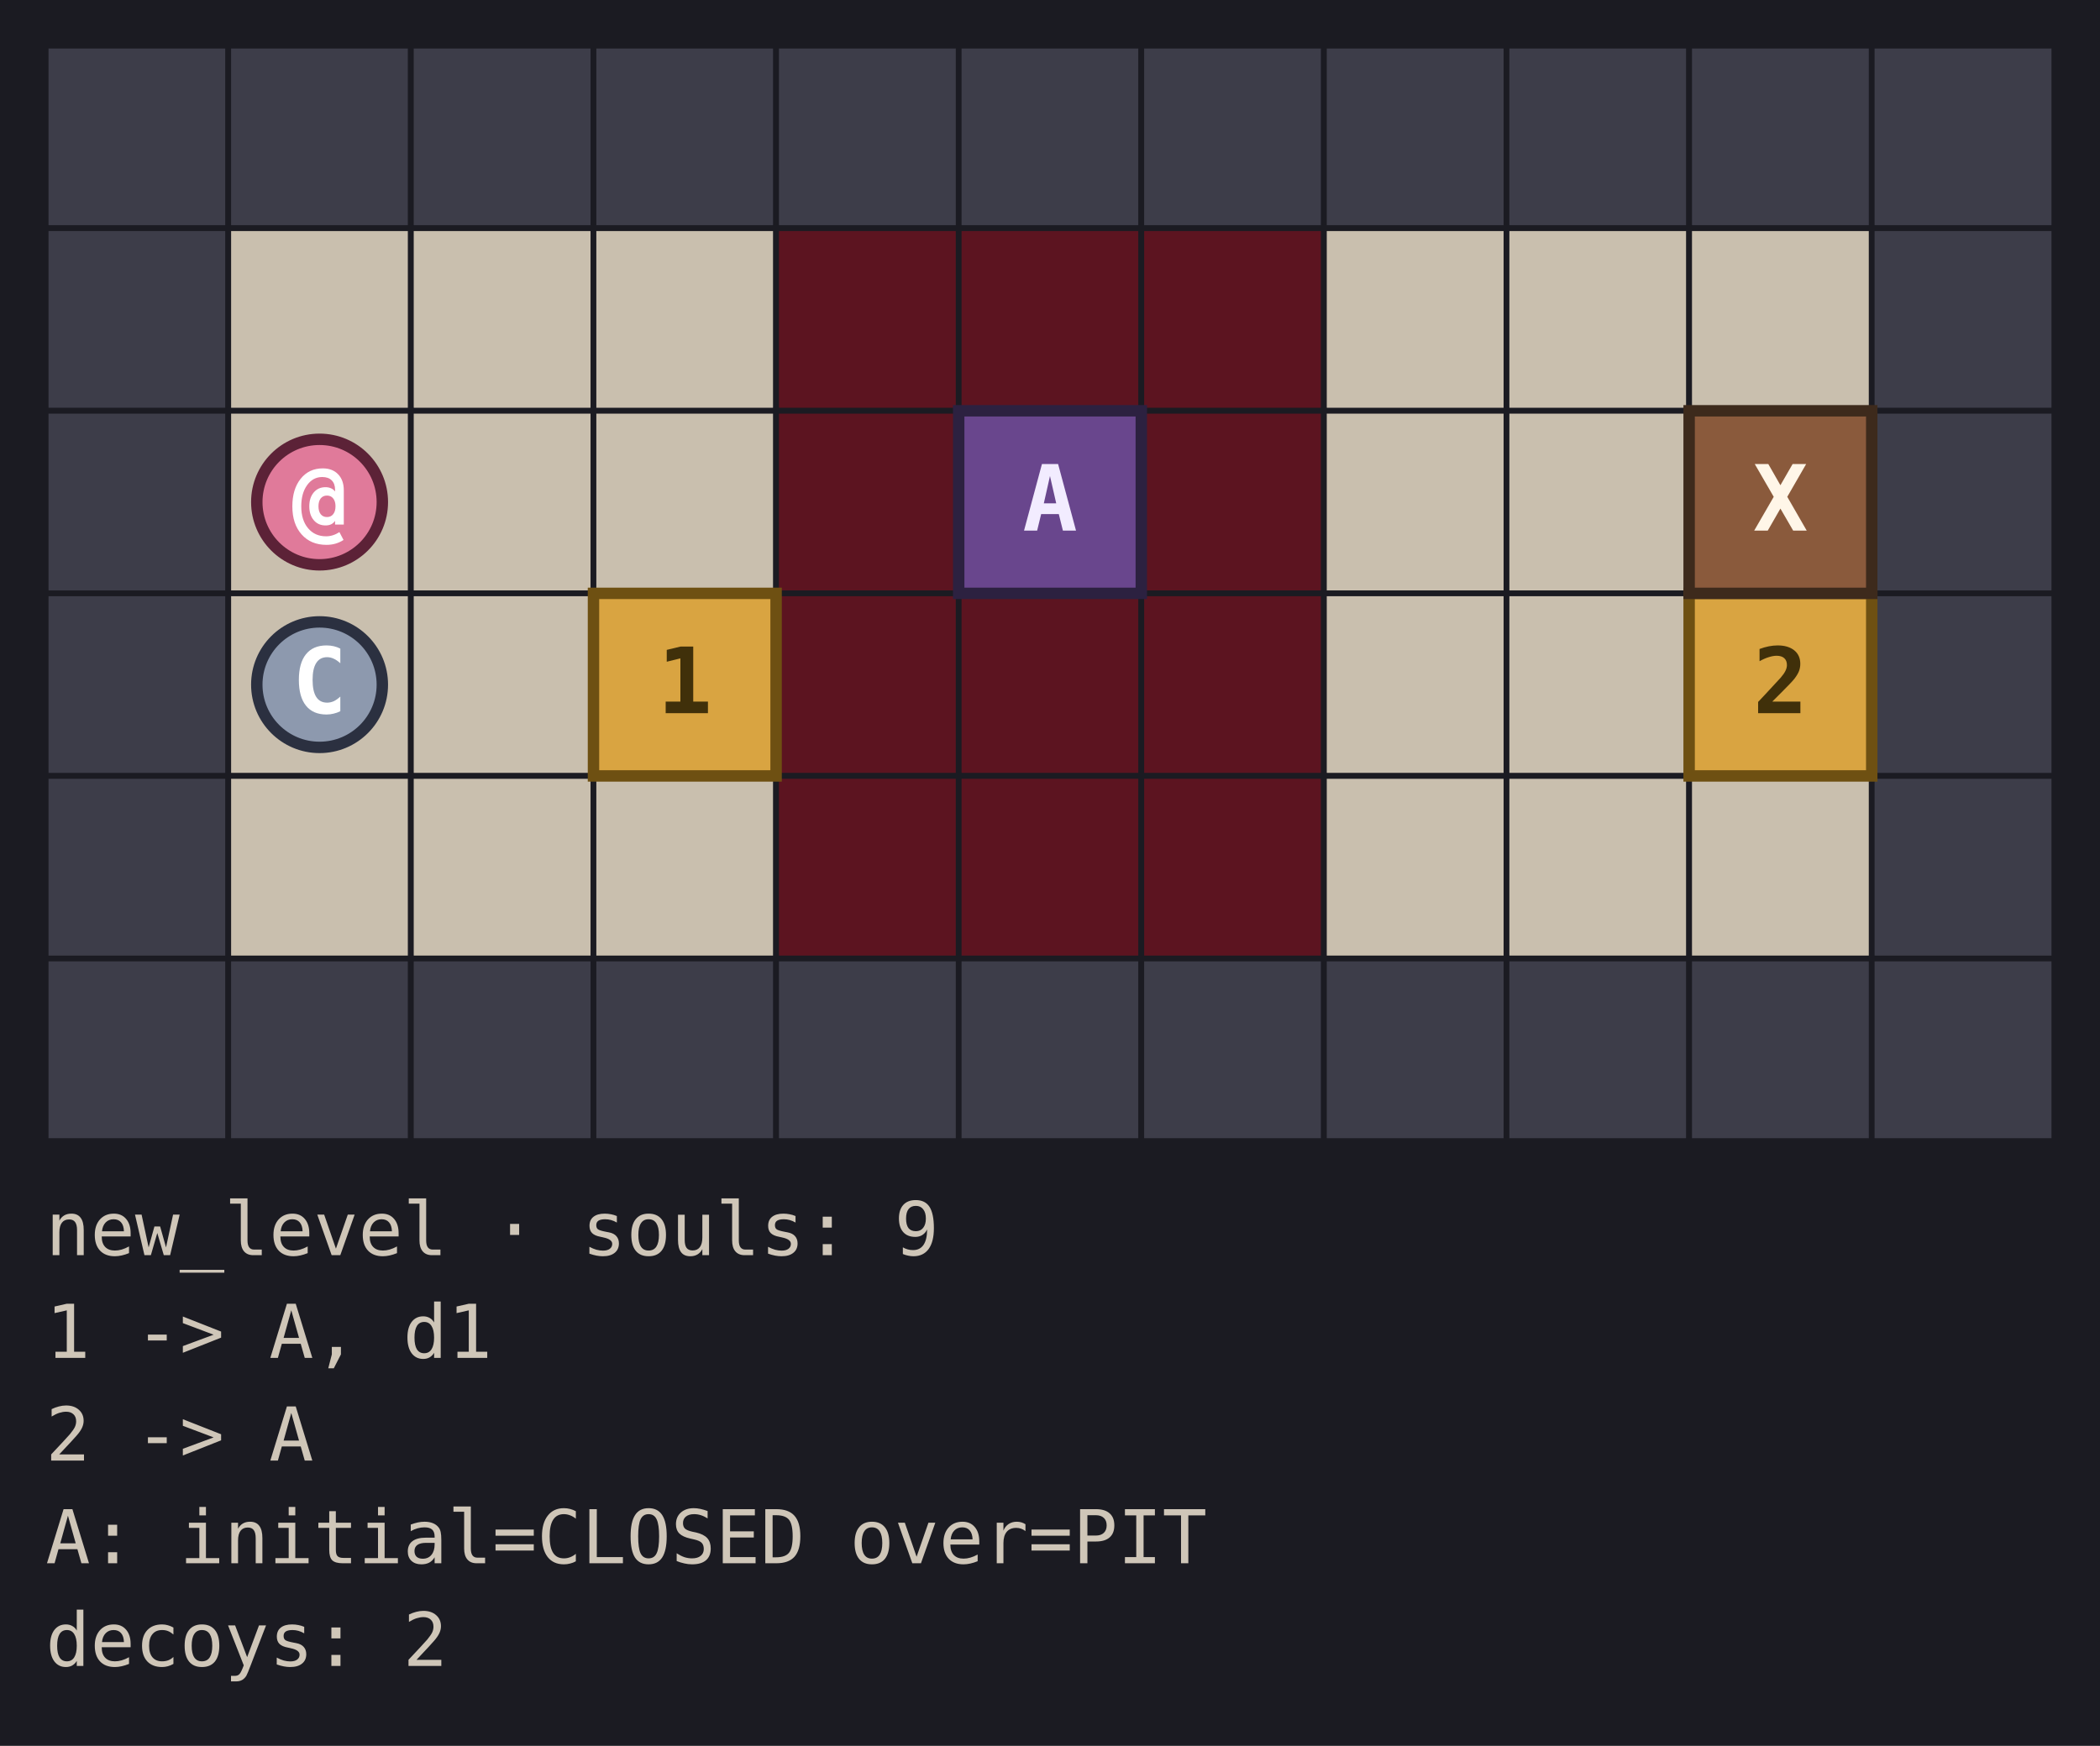
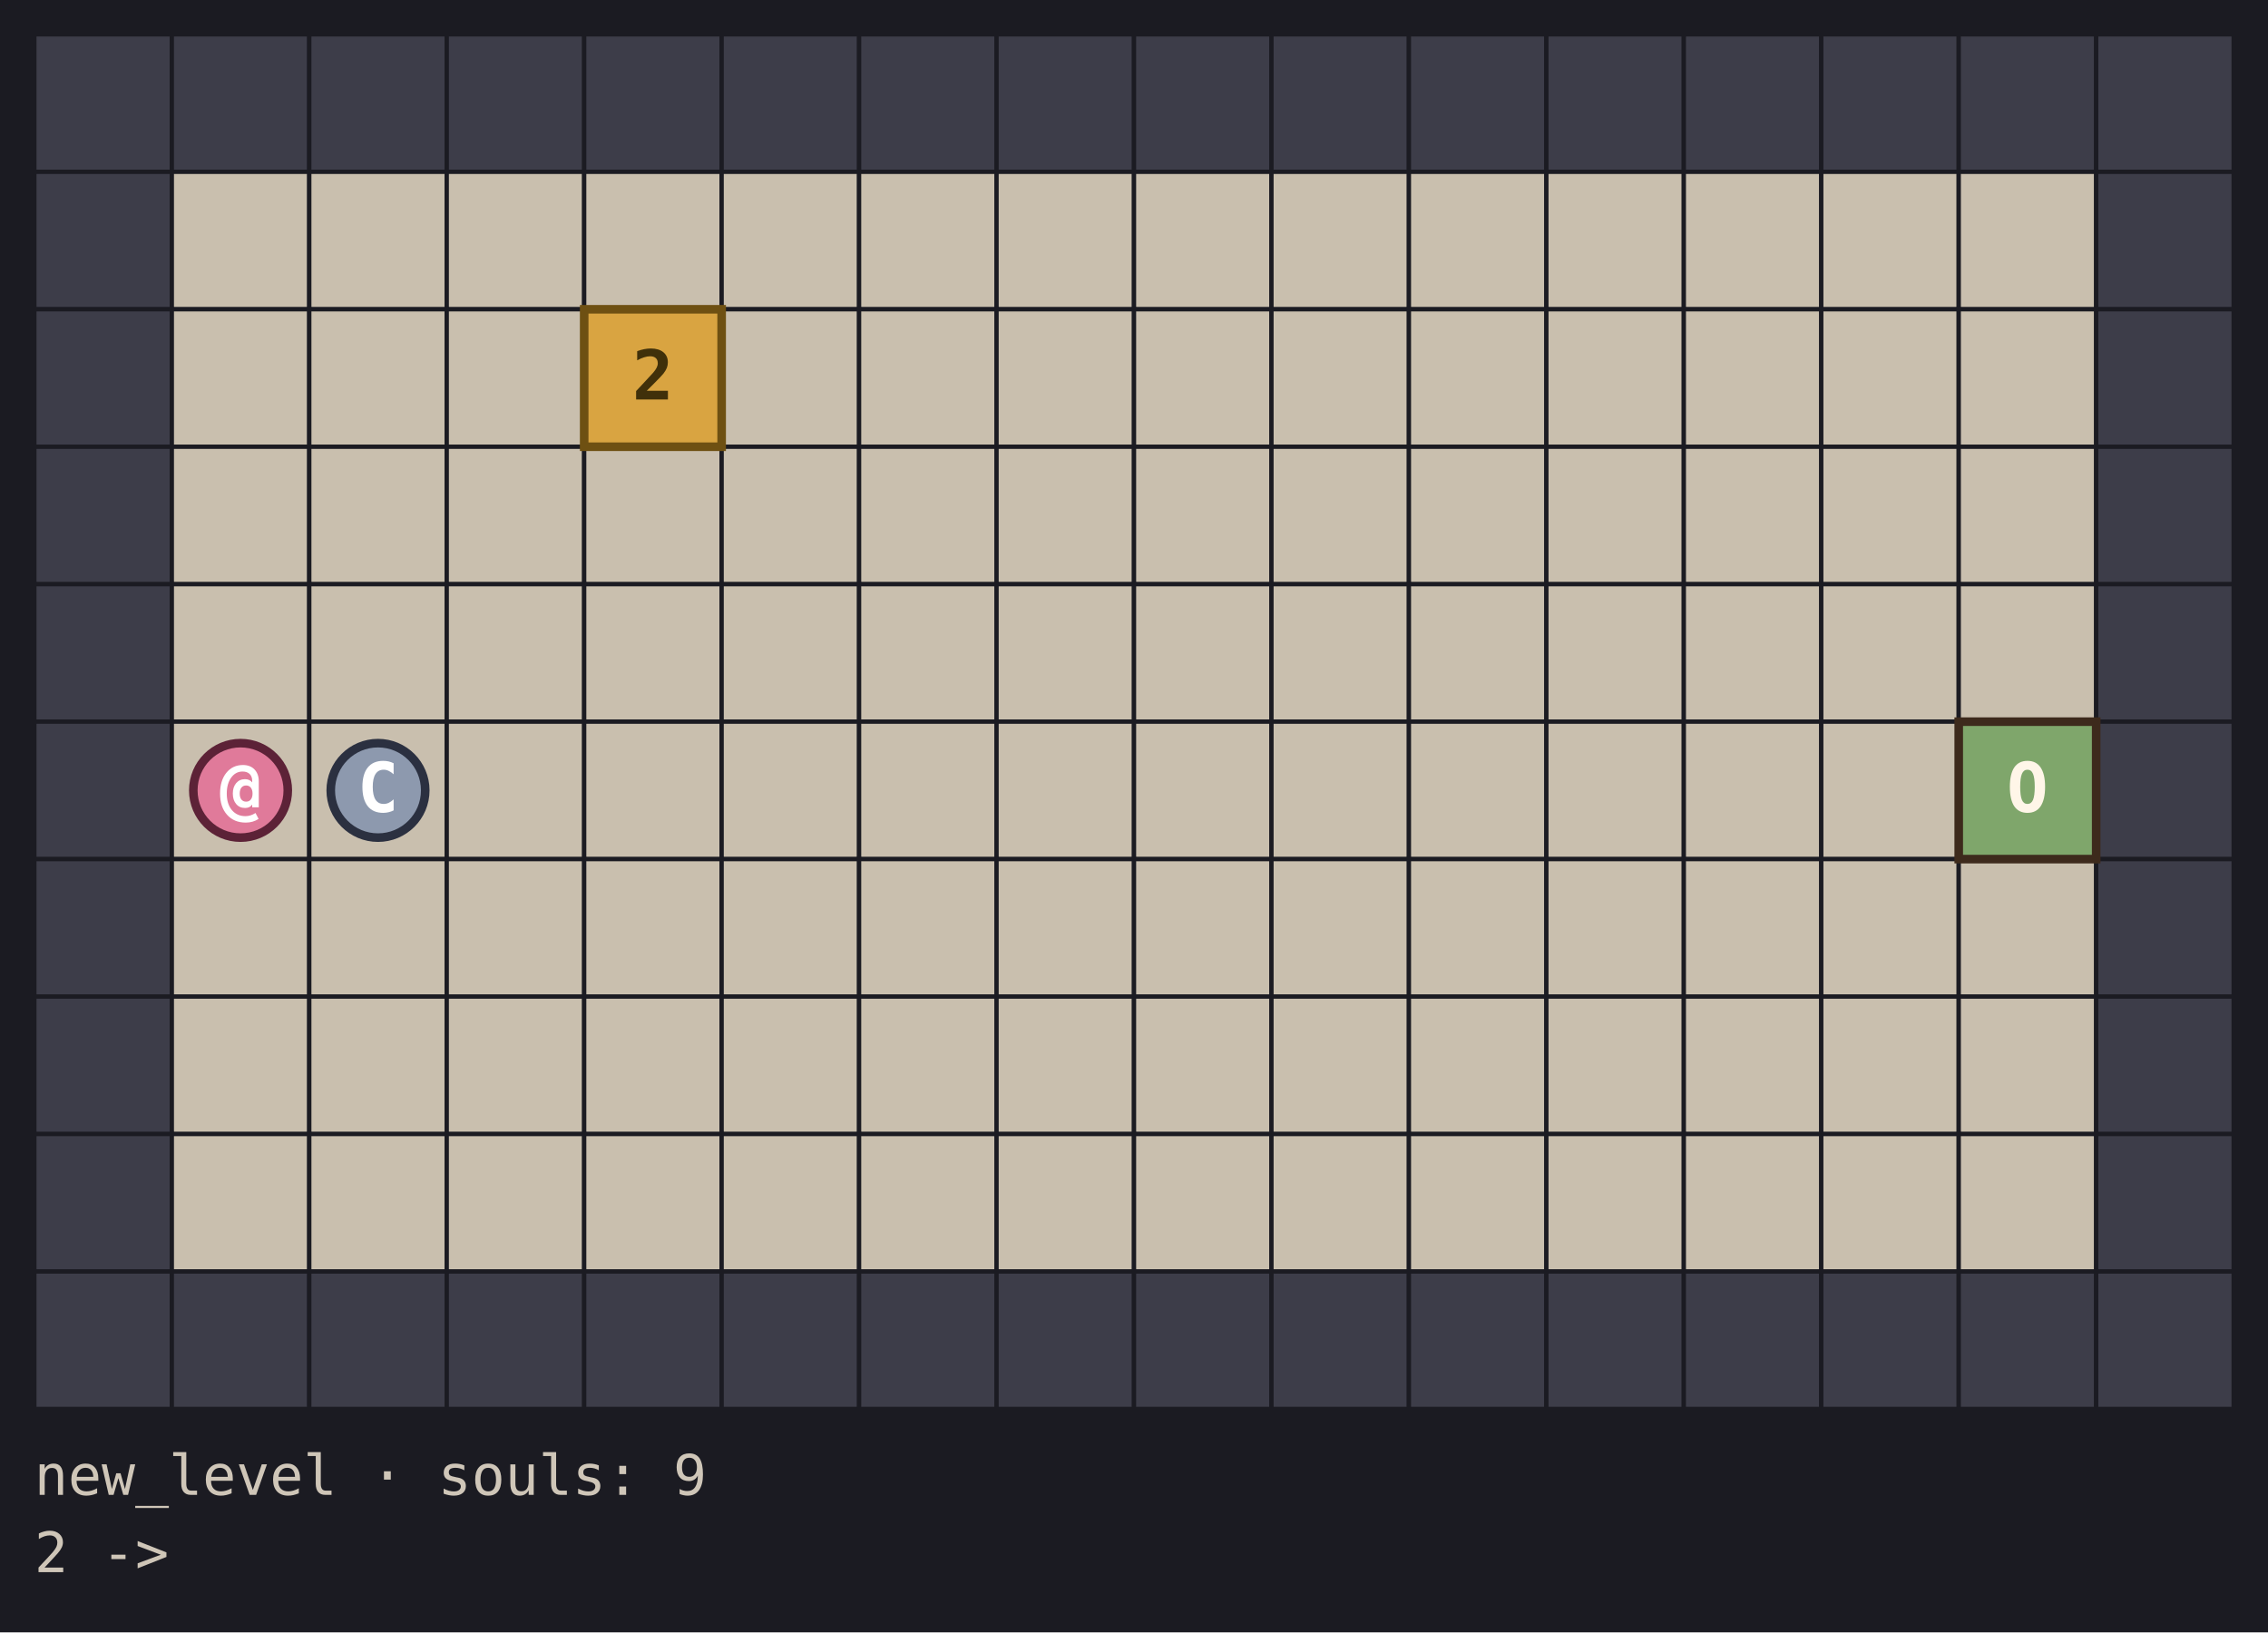
- <svg xmlns="http://www.w3.org/2000/svg" width="368" height="306" viewBox="0 0 368 306" font-family="monospace">
-   <rect width="368" height="306" fill="#1b1b22" />
+ <svg xmlns="http://www.w3.org/2000/svg" width="528" height="380" viewBox="0 0 528 380" font-family="monospace">
+   <rect width="528" height="380" fill="#1b1b22" />
  <rect x="8" y="8" width="32" height="32" fill="#3d3d49" stroke="#1b1b22" stroke-width="1" />
  <rect x="40" y="8" width="32" height="32" fill="#3d3d49" stroke="#1b1b22" stroke-width="1" />
  <rect x="72" y="8" width="32" height="32" fill="#3d3d49" stroke="#1b1b22" stroke-width="1" />
  <rect x="104" y="8" width="32" height="32" fill="#3d3d49" stroke="#1b1b22" stroke-width="1" />
  <rect x="136" y="8" width="32" height="32" fill="#3d3d49" stroke="#1b1b22" stroke-width="1" />
  <rect x="168" y="8" width="32" height="32" fill="#3d3d49" stroke="#1b1b22" stroke-width="1" />
  <rect x="200" y="8" width="32" height="32" fill="#3d3d49" stroke="#1b1b22" stroke-width="1" />
  <rect x="232" y="8" width="32" height="32" fill="#3d3d49" stroke="#1b1b22" stroke-width="1" />
  <rect x="264" y="8" width="32" height="32" fill="#3d3d49" stroke="#1b1b22" stroke-width="1" />
  <rect x="296" y="8" width="32" height="32" fill="#3d3d49" stroke="#1b1b22" stroke-width="1" />
  <rect x="328" y="8" width="32" height="32" fill="#3d3d49" stroke="#1b1b22" stroke-width="1" />
+   <rect x="360" y="8" width="32" height="32" fill="#3d3d49" stroke="#1b1b22" stroke-width="1" />
+   <rect x="392" y="8" width="32" height="32" fill="#3d3d49" stroke="#1b1b22" stroke-width="1" />
+   <rect x="424" y="8" width="32" height="32" fill="#3d3d49" stroke="#1b1b22" stroke-width="1" />
+   <rect x="456" y="8" width="32" height="32" fill="#3d3d49" stroke="#1b1b22" stroke-width="1" />
+   <rect x="488" y="8" width="32" height="32" fill="#3d3d49" stroke="#1b1b22" stroke-width="1" />
  <rect x="8" y="40" width="32" height="32" fill="#3d3d49" stroke="#1b1b22" stroke-width="1" />
  <rect x="40" y="40" width="32" height="32" fill="#c9bfae" stroke="#1b1b22" stroke-width="1" />
  <rect x="72" y="40" width="32" height="32" fill="#c9bfae" stroke="#1b1b22" stroke-width="1" />
  <rect x="104" y="40" width="32" height="32" fill="#c9bfae" stroke="#1b1b22" stroke-width="1" />
-   <rect x="136" y="40" width="32" height="32" fill="#5c1420" stroke="#1b1b22" stroke-width="1" />
-   <rect x="168" y="40" width="32" height="32" fill="#5c1420" stroke="#1b1b22" stroke-width="1" />
-   <rect x="200" y="40" width="32" height="32" fill="#5c1420" stroke="#1b1b22" stroke-width="1" />
+   <rect x="136" y="40" width="32" height="32" fill="#c9bfae" stroke="#1b1b22" stroke-width="1" />
+   <rect x="168" y="40" width="32" height="32" fill="#c9bfae" stroke="#1b1b22" stroke-width="1" />
+   <rect x="200" y="40" width="32" height="32" fill="#c9bfae" stroke="#1b1b22" stroke-width="1" />
  <rect x="232" y="40" width="32" height="32" fill="#c9bfae" stroke="#1b1b22" stroke-width="1" />
  <rect x="264" y="40" width="32" height="32" fill="#c9bfae" stroke="#1b1b22" stroke-width="1" />
  <rect x="296" y="40" width="32" height="32" fill="#c9bfae" stroke="#1b1b22" stroke-width="1" />
-   <rect x="328" y="40" width="32" height="32" fill="#3d3d49" stroke="#1b1b22" stroke-width="1" />
+   <rect x="328" y="40" width="32" height="32" fill="#c9bfae" stroke="#1b1b22" stroke-width="1" />
+   <rect x="360" y="40" width="32" height="32" fill="#c9bfae" stroke="#1b1b22" stroke-width="1" />
+   <rect x="392" y="40" width="32" height="32" fill="#c9bfae" stroke="#1b1b22" stroke-width="1" />
+   <rect x="424" y="40" width="32" height="32" fill="#c9bfae" stroke="#1b1b22" stroke-width="1" />
+   <rect x="456" y="40" width="32" height="32" fill="#c9bfae" stroke="#1b1b22" stroke-width="1" />
+   <rect x="488" y="40" width="32" height="32" fill="#3d3d49" stroke="#1b1b22" stroke-width="1" />
  <rect x="8" y="72" width="32" height="32" fill="#3d3d49" stroke="#1b1b22" stroke-width="1" />
  <rect x="40" y="72" width="32" height="32" fill="#c9bfae" stroke="#1b1b22" stroke-width="1" />
  <rect x="72" y="72" width="32" height="32" fill="#c9bfae" stroke="#1b1b22" stroke-width="1" />
  <rect x="104" y="72" width="32" height="32" fill="#c9bfae" stroke="#1b1b22" stroke-width="1" />
-   <rect x="136" y="72" width="32" height="32" fill="#5c1420" stroke="#1b1b22" stroke-width="1" />
-   <rect x="168" y="72" width="32" height="32" fill="#5c1420" stroke="#1b1b22" stroke-width="1" />
-   <rect x="200" y="72" width="32" height="32" fill="#5c1420" stroke="#1b1b22" stroke-width="1" />
+   <rect x="136" y="72" width="32" height="32" fill="#c9bfae" stroke="#1b1b22" stroke-width="1" />
+   <rect x="168" y="72" width="32" height="32" fill="#c9bfae" stroke="#1b1b22" stroke-width="1" />
+   <rect x="200" y="72" width="32" height="32" fill="#c9bfae" stroke="#1b1b22" stroke-width="1" />
  <rect x="232" y="72" width="32" height="32" fill="#c9bfae" stroke="#1b1b22" stroke-width="1" />
  <rect x="264" y="72" width="32" height="32" fill="#c9bfae" stroke="#1b1b22" stroke-width="1" />
  <rect x="296" y="72" width="32" height="32" fill="#c9bfae" stroke="#1b1b22" stroke-width="1" />
-   <rect x="328" y="72" width="32" height="32" fill="#3d3d49" stroke="#1b1b22" stroke-width="1" />
+   <rect x="328" y="72" width="32" height="32" fill="#c9bfae" stroke="#1b1b22" stroke-width="1" />
+   <rect x="360" y="72" width="32" height="32" fill="#c9bfae" stroke="#1b1b22" stroke-width="1" />
+   <rect x="392" y="72" width="32" height="32" fill="#c9bfae" stroke="#1b1b22" stroke-width="1" />
+   <rect x="424" y="72" width="32" height="32" fill="#c9bfae" stroke="#1b1b22" stroke-width="1" />
+   <rect x="456" y="72" width="32" height="32" fill="#c9bfae" stroke="#1b1b22" stroke-width="1" />
+   <rect x="488" y="72" width="32" height="32" fill="#3d3d49" stroke="#1b1b22" stroke-width="1" />
  <rect x="8" y="104" width="32" height="32" fill="#3d3d49" stroke="#1b1b22" stroke-width="1" />
  <rect x="40" y="104" width="32" height="32" fill="#c9bfae" stroke="#1b1b22" stroke-width="1" />
  <rect x="72" y="104" width="32" height="32" fill="#c9bfae" stroke="#1b1b22" stroke-width="1" />
  <rect x="104" y="104" width="32" height="32" fill="#c9bfae" stroke="#1b1b22" stroke-width="1" />
-   <rect x="136" y="104" width="32" height="32" fill="#5c1420" stroke="#1b1b22" stroke-width="1" />
-   <rect x="168" y="104" width="32" height="32" fill="#5c1420" stroke="#1b1b22" stroke-width="1" />
-   <rect x="200" y="104" width="32" height="32" fill="#5c1420" stroke="#1b1b22" stroke-width="1" />
+   <rect x="136" y="104" width="32" height="32" fill="#c9bfae" stroke="#1b1b22" stroke-width="1" />
+   <rect x="168" y="104" width="32" height="32" fill="#c9bfae" stroke="#1b1b22" stroke-width="1" />
+   <rect x="200" y="104" width="32" height="32" fill="#c9bfae" stroke="#1b1b22" stroke-width="1" />
  <rect x="232" y="104" width="32" height="32" fill="#c9bfae" stroke="#1b1b22" stroke-width="1" />
  <rect x="264" y="104" width="32" height="32" fill="#c9bfae" stroke="#1b1b22" stroke-width="1" />
  <rect x="296" y="104" width="32" height="32" fill="#c9bfae" stroke="#1b1b22" stroke-width="1" />
-   <rect x="328" y="104" width="32" height="32" fill="#3d3d49" stroke="#1b1b22" stroke-width="1" />
+   <rect x="328" y="104" width="32" height="32" fill="#c9bfae" stroke="#1b1b22" stroke-width="1" />
+   <rect x="360" y="104" width="32" height="32" fill="#c9bfae" stroke="#1b1b22" stroke-width="1" />
+   <rect x="392" y="104" width="32" height="32" fill="#c9bfae" stroke="#1b1b22" stroke-width="1" />
+   <rect x="424" y="104" width="32" height="32" fill="#c9bfae" stroke="#1b1b22" stroke-width="1" />
+   <rect x="456" y="104" width="32" height="32" fill="#c9bfae" stroke="#1b1b22" stroke-width="1" />
+   <rect x="488" y="104" width="32" height="32" fill="#3d3d49" stroke="#1b1b22" stroke-width="1" />
  <rect x="8" y="136" width="32" height="32" fill="#3d3d49" stroke="#1b1b22" stroke-width="1" />
  <rect x="40" y="136" width="32" height="32" fill="#c9bfae" stroke="#1b1b22" stroke-width="1" />
  <rect x="72" y="136" width="32" height="32" fill="#c9bfae" stroke="#1b1b22" stroke-width="1" />
  <rect x="104" y="136" width="32" height="32" fill="#c9bfae" stroke="#1b1b22" stroke-width="1" />
-   <rect x="136" y="136" width="32" height="32" fill="#5c1420" stroke="#1b1b22" stroke-width="1" />
-   <rect x="168" y="136" width="32" height="32" fill="#5c1420" stroke="#1b1b22" stroke-width="1" />
-   <rect x="200" y="136" width="32" height="32" fill="#5c1420" stroke="#1b1b22" stroke-width="1" />
+   <rect x="136" y="136" width="32" height="32" fill="#c9bfae" stroke="#1b1b22" stroke-width="1" />
+   <rect x="168" y="136" width="32" height="32" fill="#c9bfae" stroke="#1b1b22" stroke-width="1" />
+   <rect x="200" y="136" width="32" height="32" fill="#c9bfae" stroke="#1b1b22" stroke-width="1" />
  <rect x="232" y="136" width="32" height="32" fill="#c9bfae" stroke="#1b1b22" stroke-width="1" />
  <rect x="264" y="136" width="32" height="32" fill="#c9bfae" stroke="#1b1b22" stroke-width="1" />
  <rect x="296" y="136" width="32" height="32" fill="#c9bfae" stroke="#1b1b22" stroke-width="1" />
-   <rect x="328" y="136" width="32" height="32" fill="#3d3d49" stroke="#1b1b22" stroke-width="1" />
+   <rect x="328" y="136" width="32" height="32" fill="#c9bfae" stroke="#1b1b22" stroke-width="1" />
+   <rect x="360" y="136" width="32" height="32" fill="#c9bfae" stroke="#1b1b22" stroke-width="1" />
+   <rect x="392" y="136" width="32" height="32" fill="#c9bfae" stroke="#1b1b22" stroke-width="1" />
+   <rect x="424" y="136" width="32" height="32" fill="#c9bfae" stroke="#1b1b22" stroke-width="1" />
+   <rect x="456" y="136" width="32" height="32" fill="#c9bfae" stroke="#1b1b22" stroke-width="1" />
+   <rect x="488" y="136" width="32" height="32" fill="#3d3d49" stroke="#1b1b22" stroke-width="1" />
  <rect x="8" y="168" width="32" height="32" fill="#3d3d49" stroke="#1b1b22" stroke-width="1" />
-   <rect x="40" y="168" width="32" height="32" fill="#3d3d49" stroke="#1b1b22" stroke-width="1" />
-   <rect x="72" y="168" width="32" height="32" fill="#3d3d49" stroke="#1b1b22" stroke-width="1" />
-   <rect x="104" y="168" width="32" height="32" fill="#3d3d49" stroke="#1b1b22" stroke-width="1" />
-   <rect x="136" y="168" width="32" height="32" fill="#3d3d49" stroke="#1b1b22" stroke-width="1" />
-   <rect x="168" y="168" width="32" height="32" fill="#3d3d49" stroke="#1b1b22" stroke-width="1" />
-   <rect x="200" y="168" width="32" height="32" fill="#3d3d49" stroke="#1b1b22" stroke-width="1" />
-   <rect x="232" y="168" width="32" height="32" fill="#3d3d49" stroke="#1b1b22" stroke-width="1" />
-   <rect x="264" y="168" width="32" height="32" fill="#3d3d49" stroke="#1b1b22" stroke-width="1" />
-   <rect x="296" y="168" width="32" height="32" fill="#3d3d49" stroke="#1b1b22" stroke-width="1" />
-   <rect x="328" y="168" width="32" height="32" fill="#3d3d49" stroke="#1b1b22" stroke-width="1" />
-   <rect x="168" y="72" width="32" height="32" fill="#6b4fa0" stroke="#2c2140" stroke-width="2" fill-opacity="0.85" />
-   <text x="184" y="93" fill="#f2ecff" font-size="16" text-anchor="middle" font-weight="bold">A</text>
-   <rect x="104" y="104" width="32" height="32" fill="#d9a441" stroke="#6e5012" stroke-width="2" />
-   <text x="120" y="125" fill="#40300a" font-size="16" text-anchor="middle" font-weight="bold">1</text>
-   <rect x="296" y="104" width="32" height="32" fill="#d9a441" stroke="#6e5012" stroke-width="2" />
-   <text x="312" y="125" fill="#40300a" font-size="16" text-anchor="middle" font-weight="bold">2</text>
-   <rect x="296" y="72" width="32" height="32" fill="#8a5a3c" stroke="#3d2a1c" stroke-width="2" />
-   <text x="312" y="93" fill="#fff6e8" font-size="16" text-anchor="middle" font-weight="bold">X</text>
-   <circle cx="56" cy="88" r="11" fill="#e07a9a" stroke="#5c2237" stroke-width="2" />
-   <text x="56" y="93" fill="#ffffff" font-size="16" text-anchor="middle" font-weight="bold">@</text>
-   <circle cx="56" cy="120" r="11" fill="#8d99ae" stroke="#2b3040" stroke-width="2" />
-   <text x="56" y="125" fill="#ffffff" font-size="16" text-anchor="middle" font-weight="bold">C</text>
-   <text x="8" y="220" fill="#cfc6b8" font-size="13">new_level · souls: 9</text>
-   <text x="8" y="238" fill="#cfc6b8" font-size="13">1 -&gt; A, d1</text>
-   <text x="8" y="256" fill="#cfc6b8" font-size="13">2 -&gt; A</text>
-   <text x="8" y="274" fill="#cfc6b8" font-size="13">A: initial=CLOSED over=PIT</text>
-   <text x="8" y="292" fill="#cfc6b8" font-size="13">decoys: 2</text>
+   <rect x="40" y="168" width="32" height="32" fill="#c9bfae" stroke="#1b1b22" stroke-width="1" />
+   <rect x="72" y="168" width="32" height="32" fill="#c9bfae" stroke="#1b1b22" stroke-width="1" />
+   <rect x="104" y="168" width="32" height="32" fill="#c9bfae" stroke="#1b1b22" stroke-width="1" />
+   <rect x="136" y="168" width="32" height="32" fill="#c9bfae" stroke="#1b1b22" stroke-width="1" />
+   <rect x="168" y="168" width="32" height="32" fill="#c9bfae" stroke="#1b1b22" stroke-width="1" />
+   <rect x="200" y="168" width="32" height="32" fill="#c9bfae" stroke="#1b1b22" stroke-width="1" />
+   <rect x="232" y="168" width="32" height="32" fill="#c9bfae" stroke="#1b1b22" stroke-width="1" />
+   <rect x="264" y="168" width="32" height="32" fill="#c9bfae" stroke="#1b1b22" stroke-width="1" />
+   <rect x="296" y="168" width="32" height="32" fill="#c9bfae" stroke="#1b1b22" stroke-width="1" />
+   <rect x="328" y="168" width="32" height="32" fill="#c9bfae" stroke="#1b1b22" stroke-width="1" />
+   <rect x="360" y="168" width="32" height="32" fill="#c9bfae" stroke="#1b1b22" stroke-width="1" />
+   <rect x="392" y="168" width="32" height="32" fill="#c9bfae" stroke="#1b1b22" stroke-width="1" />
+   <rect x="424" y="168" width="32" height="32" fill="#c9bfae" stroke="#1b1b22" stroke-width="1" />
+   <rect x="456" y="168" width="32" height="32" fill="#c9bfae" stroke="#1b1b22" stroke-width="1" />
+   <rect x="488" y="168" width="32" height="32" fill="#3d3d49" stroke="#1b1b22" stroke-width="1" />
+   <rect x="8" y="200" width="32" height="32" fill="#3d3d49" stroke="#1b1b22" stroke-width="1" />
+   <rect x="40" y="200" width="32" height="32" fill="#c9bfae" stroke="#1b1b22" stroke-width="1" />
+   <rect x="72" y="200" width="32" height="32" fill="#c9bfae" stroke="#1b1b22" stroke-width="1" />
+   <rect x="104" y="200" width="32" height="32" fill="#c9bfae" stroke="#1b1b22" stroke-width="1" />
+   <rect x="136" y="200" width="32" height="32" fill="#c9bfae" stroke="#1b1b22" stroke-width="1" />
+   <rect x="168" y="200" width="32" height="32" fill="#c9bfae" stroke="#1b1b22" stroke-width="1" />
+   <rect x="200" y="200" width="32" height="32" fill="#c9bfae" stroke="#1b1b22" stroke-width="1" />
+   <rect x="232" y="200" width="32" height="32" fill="#c9bfae" stroke="#1b1b22" stroke-width="1" />
+   <rect x="264" y="200" width="32" height="32" fill="#c9bfae" stroke="#1b1b22" stroke-width="1" />
+   <rect x="296" y="200" width="32" height="32" fill="#c9bfae" stroke="#1b1b22" stroke-width="1" />
+   <rect x="328" y="200" width="32" height="32" fill="#c9bfae" stroke="#1b1b22" stroke-width="1" />
+   <rect x="360" y="200" width="32" height="32" fill="#c9bfae" stroke="#1b1b22" stroke-width="1" />
+   <rect x="392" y="200" width="32" height="32" fill="#c9bfae" stroke="#1b1b22" stroke-width="1" />
+   <rect x="424" y="200" width="32" height="32" fill="#c9bfae" stroke="#1b1b22" stroke-width="1" />
+   <rect x="456" y="200" width="32" height="32" fill="#c9bfae" stroke="#1b1b22" stroke-width="1" />
+   <rect x="488" y="200" width="32" height="32" fill="#3d3d49" stroke="#1b1b22" stroke-width="1" />
+   <rect x="8" y="232" width="32" height="32" fill="#3d3d49" stroke="#1b1b22" stroke-width="1" />
+   <rect x="40" y="232" width="32" height="32" fill="#c9bfae" stroke="#1b1b22" stroke-width="1" />
+   <rect x="72" y="232" width="32" height="32" fill="#c9bfae" stroke="#1b1b22" stroke-width="1" />
+   <rect x="104" y="232" width="32" height="32" fill="#c9bfae" stroke="#1b1b22" stroke-width="1" />
+   <rect x="136" y="232" width="32" height="32" fill="#c9bfae" stroke="#1b1b22" stroke-width="1" />
+   <rect x="168" y="232" width="32" height="32" fill="#c9bfae" stroke="#1b1b22" stroke-width="1" />
+   <rect x="200" y="232" width="32" height="32" fill="#c9bfae" stroke="#1b1b22" stroke-width="1" />
+   <rect x="232" y="232" width="32" height="32" fill="#c9bfae" stroke="#1b1b22" stroke-width="1" />
+   <rect x="264" y="232" width="32" height="32" fill="#c9bfae" stroke="#1b1b22" stroke-width="1" />
+   <rect x="296" y="232" width="32" height="32" fill="#c9bfae" stroke="#1b1b22" stroke-width="1" />
+   <rect x="328" y="232" width="32" height="32" fill="#c9bfae" stroke="#1b1b22" stroke-width="1" />
+   <rect x="360" y="232" width="32" height="32" fill="#c9bfae" stroke="#1b1b22" stroke-width="1" />
+   <rect x="392" y="232" width="32" height="32" fill="#c9bfae" stroke="#1b1b22" stroke-width="1" />
+   <rect x="424" y="232" width="32" height="32" fill="#c9bfae" stroke="#1b1b22" stroke-width="1" />
+   <rect x="456" y="232" width="32" height="32" fill="#c9bfae" stroke="#1b1b22" stroke-width="1" />
+   <rect x="488" y="232" width="32" height="32" fill="#3d3d49" stroke="#1b1b22" stroke-width="1" />
+   <rect x="8" y="264" width="32" height="32" fill="#3d3d49" stroke="#1b1b22" stroke-width="1" />
+   <rect x="40" y="264" width="32" height="32" fill="#c9bfae" stroke="#1b1b22" stroke-width="1" />
+   <rect x="72" y="264" width="32" height="32" fill="#c9bfae" stroke="#1b1b22" stroke-width="1" />
+   <rect x="104" y="264" width="32" height="32" fill="#c9bfae" stroke="#1b1b22" stroke-width="1" />
+   <rect x="136" y="264" width="32" height="32" fill="#c9bfae" stroke="#1b1b22" stroke-width="1" />
+   <rect x="168" y="264" width="32" height="32" fill="#c9bfae" stroke="#1b1b22" stroke-width="1" />
+   <rect x="200" y="264" width="32" height="32" fill="#c9bfae" stroke="#1b1b22" stroke-width="1" />
+   <rect x="232" y="264" width="32" height="32" fill="#c9bfae" stroke="#1b1b22" stroke-width="1" />
+   <rect x="264" y="264" width="32" height="32" fill="#c9bfae" stroke="#1b1b22" stroke-width="1" />
+   <rect x="296" y="264" width="32" height="32" fill="#c9bfae" stroke="#1b1b22" stroke-width="1" />
+   <rect x="328" y="264" width="32" height="32" fill="#c9bfae" stroke="#1b1b22" stroke-width="1" />
+   <rect x="360" y="264" width="32" height="32" fill="#c9bfae" stroke="#1b1b22" stroke-width="1" />
+   <rect x="392" y="264" width="32" height="32" fill="#c9bfae" stroke="#1b1b22" stroke-width="1" />
+   <rect x="424" y="264" width="32" height="32" fill="#c9bfae" stroke="#1b1b22" stroke-width="1" />
+   <rect x="456" y="264" width="32" height="32" fill="#c9bfae" stroke="#1b1b22" stroke-width="1" />
+   <rect x="488" y="264" width="32" height="32" fill="#3d3d49" stroke="#1b1b22" stroke-width="1" />
+   <rect x="8" y="296" width="32" height="32" fill="#3d3d49" stroke="#1b1b22" stroke-width="1" />
+   <rect x="40" y="296" width="32" height="32" fill="#3d3d49" stroke="#1b1b22" stroke-width="1" />
+   <rect x="72" y="296" width="32" height="32" fill="#3d3d49" stroke="#1b1b22" stroke-width="1" />
+   <rect x="104" y="296" width="32" height="32" fill="#3d3d49" stroke="#1b1b22" stroke-width="1" />
+   <rect x="136" y="296" width="32" height="32" fill="#3d3d49" stroke="#1b1b22" stroke-width="1" />
+   <rect x="168" y="296" width="32" height="32" fill="#3d3d49" stroke="#1b1b22" stroke-width="1" />
+   <rect x="200" y="296" width="32" height="32" fill="#3d3d49" stroke="#1b1b22" stroke-width="1" />
+   <rect x="232" y="296" width="32" height="32" fill="#3d3d49" stroke="#1b1b22" stroke-width="1" />
+   <rect x="264" y="296" width="32" height="32" fill="#3d3d49" stroke="#1b1b22" stroke-width="1" />
+   <rect x="296" y="296" width="32" height="32" fill="#3d3d49" stroke="#1b1b22" stroke-width="1" />
+   <rect x="328" y="296" width="32" height="32" fill="#3d3d49" stroke="#1b1b22" stroke-width="1" />
+   <rect x="360" y="296" width="32" height="32" fill="#3d3d49" stroke="#1b1b22" stroke-width="1" />
+   <rect x="392" y="296" width="32" height="32" fill="#3d3d49" stroke="#1b1b22" stroke-width="1" />
+   <rect x="424" y="296" width="32" height="32" fill="#3d3d49" stroke="#1b1b22" stroke-width="1" />
+   <rect x="456" y="296" width="32" height="32" fill="#3d3d49" stroke="#1b1b22" stroke-width="1" />
+   <rect x="488" y="296" width="32" height="32" fill="#3d3d49" stroke="#1b1b22" stroke-width="1" />
+   <rect x="136" y="72" width="32" height="32" fill="#d9a441" stroke="#6e5012" stroke-width="2" />
+   <text x="152" y="93" fill="#40300a" font-size="16" text-anchor="middle" font-weight="bold">2</text>
+   <rect x="456" y="168" width="32" height="32" fill="#7fa66b" stroke="#3d2a1c" stroke-width="2" />
+   <text x="472" y="189" fill="#fff6e8" font-size="16" text-anchor="middle" font-weight="bold">O</text>
+   <circle cx="56" cy="184" r="11" fill="#e07a9a" stroke="#5c2237" stroke-width="2" />
+   <text x="56" y="189" fill="#ffffff" font-size="16" text-anchor="middle" font-weight="bold">@</text>
+   <circle cx="88" cy="184" r="11" fill="#8d99ae" stroke="#2b3040" stroke-width="2" />
+   <text x="88" y="189" fill="#ffffff" font-size="16" text-anchor="middle" font-weight="bold">C</text>
+   <text x="8" y="348" fill="#cfc6b8" font-size="13">new_level · souls: 9</text>
+   <text x="8" y="366" fill="#cfc6b8" font-size="13">2 -&gt; </text>
</svg>
